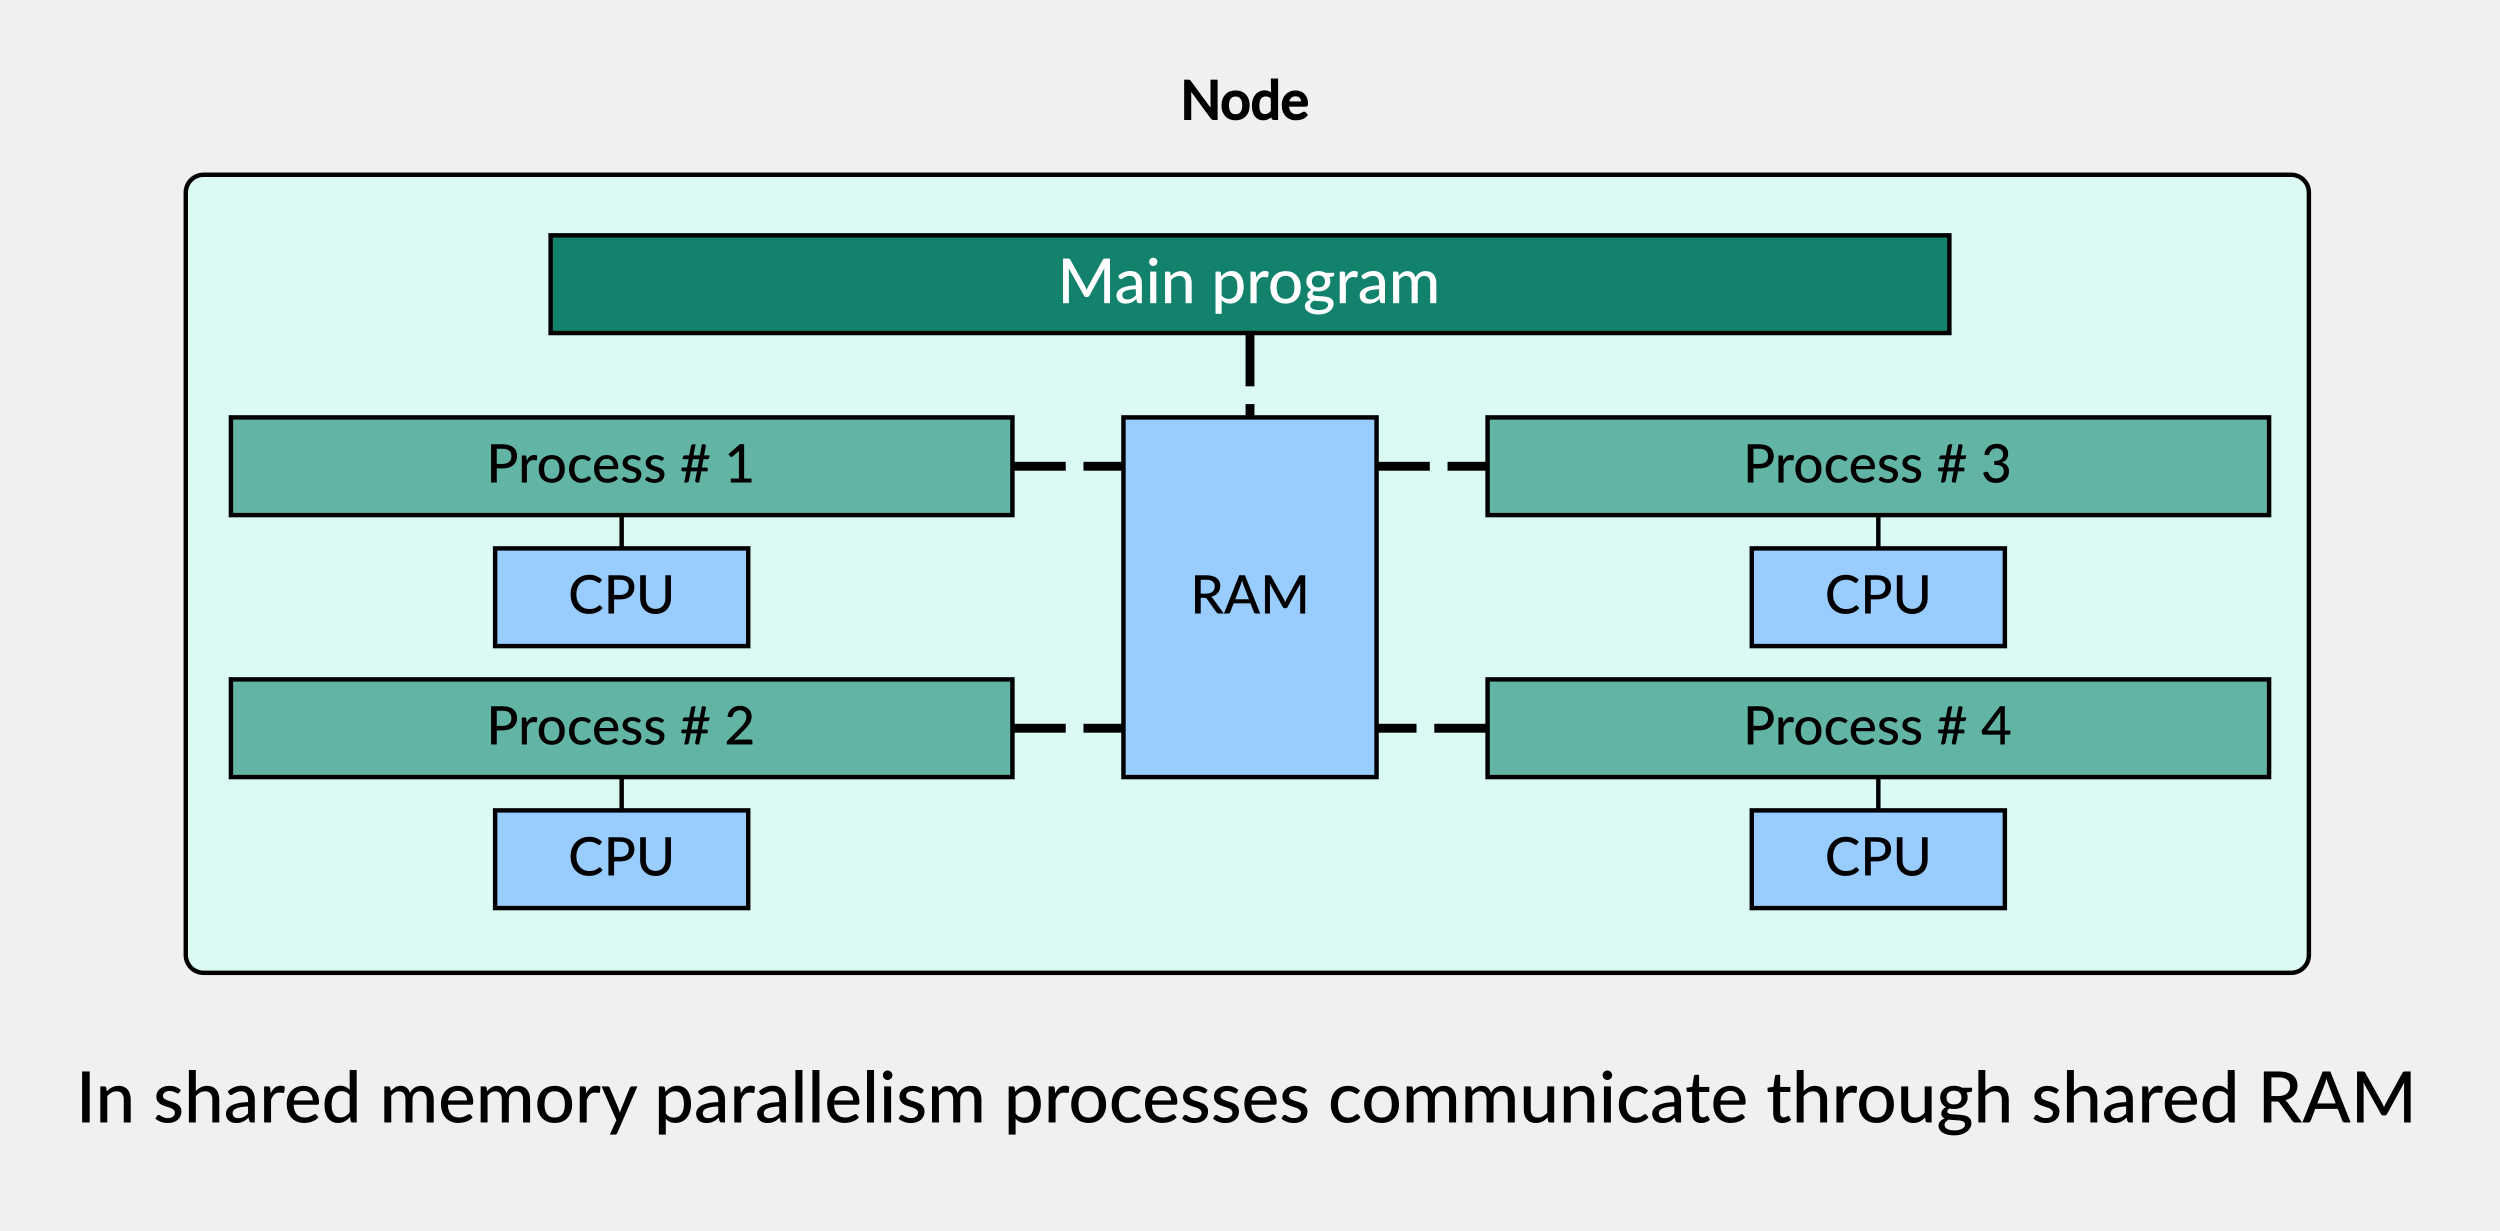
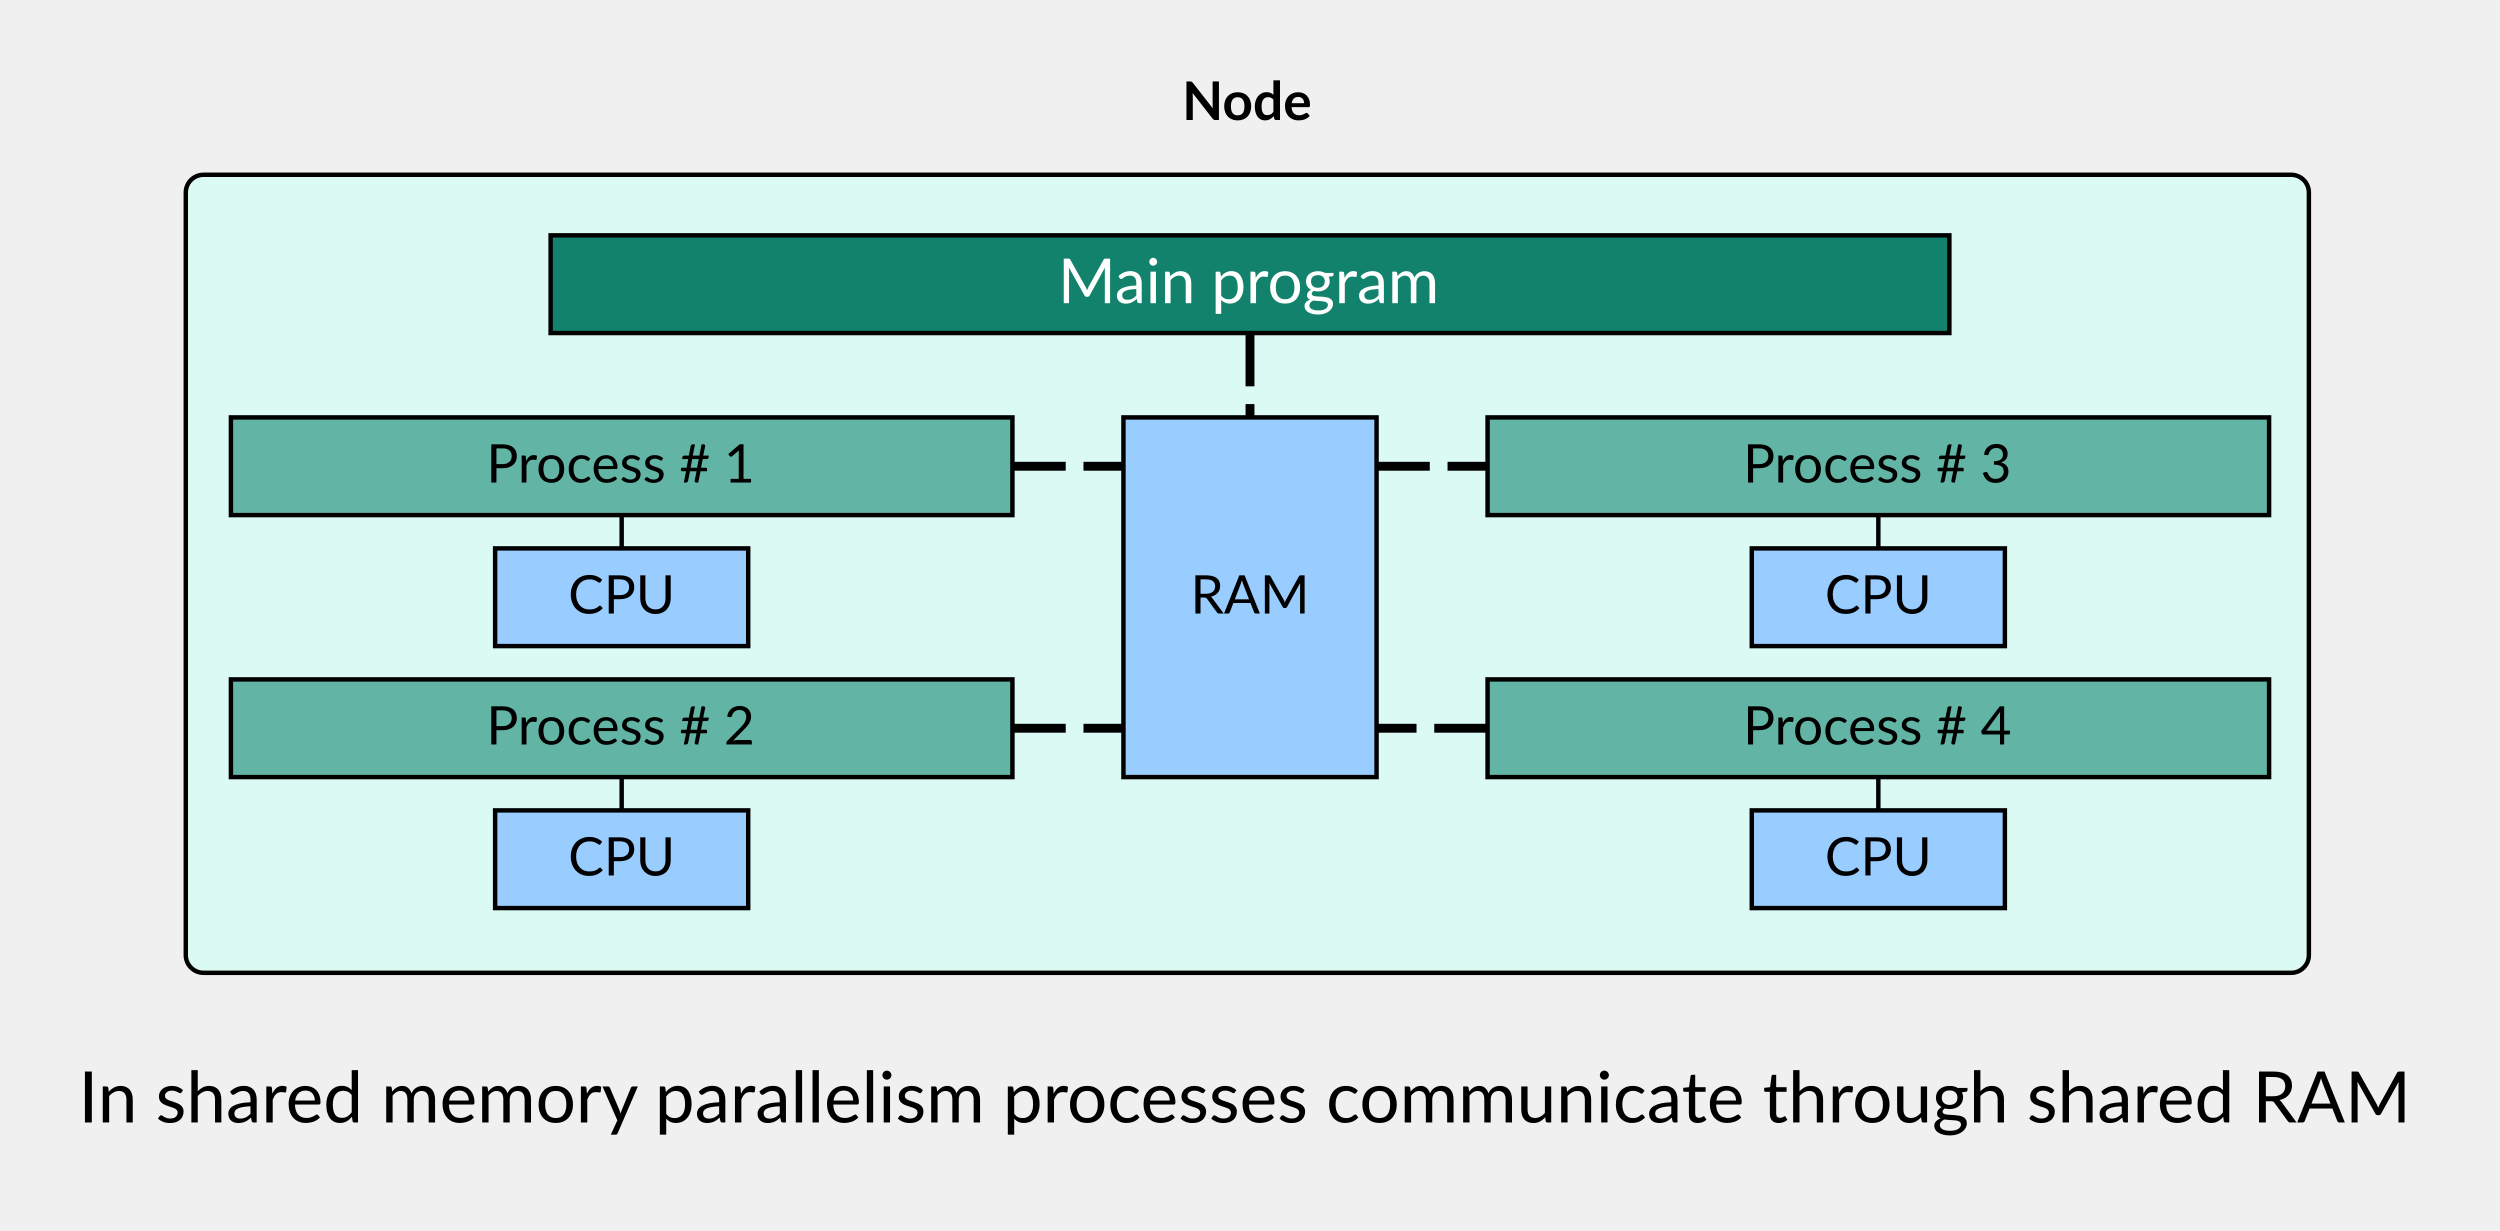
<svg xmlns="http://www.w3.org/2000/svg" fill-opacity="1" color-rendering="auto" color-interpolation="auto" text-rendering="auto" stroke="black" stroke-linecap="square" width="563" stroke-miterlimit="10" shape-rendering="auto" stroke-opacity="1" fill="black" stroke-dasharray="none" font-weight="normal" stroke-width="1" height="277" font-family="'Dialog'" font-style="normal" stroke-linejoin="miter" font-size="12px" stroke-dashoffset="0" image-rendering="auto">
  <defs id="genericDefs" />
  <g>
    <defs id="defs1">
      <clipPath clipPathUnits="userSpaceOnUse" id="clipPath1">
        <path d="M0 0 L563 0 L563 277 L0 277 L0 0 Z" />
      </clipPath>
      <clipPath clipPathUnits="userSpaceOnUse" id="clipPath2">
        <path d="M142 -69 L705 -69 L705 208 L142 208 L142 -69 Z" />
      </clipPath>
    </defs>
    <g fill="rgb(219,250,244)" text-rendering="geometricPrecision" shape-rendering="geometricPrecision" transform="matrix(1,0,0,1,-142,69)" stroke="rgb(219,250,244)">
      <rect x="183.84" y="-29.64" clip-path="url(#clipPath2)" width="478.12" rx="4" ry="4" height="179.72" stroke="none" />
    </g>
    <g text-rendering="geometricPrecision" stroke-miterlimit="1.45" shape-rendering="geometricPrecision" transform="matrix(1,0,0,1,-142,69)" stroke-linecap="butt">
      <rect x="183.84" y="-29.64" clip-path="url(#clipPath2)" fill="none" width="478.12" rx="4" ry="4" height="179.72" />
-       <text x="407.609" y="-41.98" clip-path="url(#clipPath2)" font-family="'Lato Medium'" stroke="none" font-weight="bold" xml:space="preserve">Node</text>
+       <text x="408.221" y="-41.98" clip-path="url(#clipPath2)" font-family="'Lato'" stroke="none" font-weight="bold" xml:space="preserve">Node</text>
    </g>
    <g fill="rgb(18,130,108)" text-rendering="geometricPrecision" shape-rendering="geometricPrecision" transform="matrix(1,0,0,1,-142,69)" stroke="rgb(18,130,108)">
      <rect x="266" width="315" height="22" y="-16" clip-path="url(#clipPath2)" stroke="none" />
    </g>
    <g text-rendering="geometricPrecision" stroke-miterlimit="1.45" shape-rendering="geometricPrecision" transform="matrix(1,0,0,1,-142,69)" stroke-linecap="butt">
      <rect fill="none" x="266" width="315" height="22" y="-16" clip-path="url(#clipPath2)" />
    </g>
-     <g stroke-linecap="butt" font-size="14px" transform="matrix(1,0,0,1,-142,69)" fill="white" text-rendering="geometricPrecision" font-family="'Lato Medium'" shape-rendering="geometricPrecision" stroke="white" stroke-miterlimit="1.45">
-       <text x="380.163" xml:space="preserve" y="-0.73" clip-path="url(#clipPath2)" stroke="none">Main program</text>
+     <g stroke-linecap="butt" font-size="14px" transform="matrix(1,0,0,1,-142,69)" fill="white" text-rendering="geometricPrecision" font-family="'Lato'" shape-rendering="geometricPrecision" stroke="white" stroke-miterlimit="1.45">
+       <text x="380.279" xml:space="preserve" y="-0.73" clip-path="url(#clipPath2)" stroke="none">Main program</text>
    </g>
    <g fill="rgb(98,180,164)" text-rendering="geometricPrecision" shape-rendering="geometricPrecision" transform="matrix(1,0,0,1,-142,69)" stroke="rgb(98,180,164)">
      <rect x="194" width="176" height="22" y="25" clip-path="url(#clipPath2)" stroke="none" />
    </g>
    <g text-rendering="geometricPrecision" stroke-miterlimit="1.45" shape-rendering="geometricPrecision" transform="matrix(1,0,0,1,-142,69)" stroke-linecap="butt">
      <rect fill="none" x="194" width="176" height="22" y="25" clip-path="url(#clipPath2)" />
-       <text x="251.526" xml:space="preserve" y="39.66" clip-path="url(#clipPath2)" font-family="'Lato Medium'" stroke="none">Process # 1</text>
+       <text x="251.55" xml:space="preserve" y="39.66" clip-path="url(#clipPath2)" font-family="'Lato'" stroke="none">Process # 1</text>
    </g>
    <g fill="rgb(98,180,164)" text-rendering="geometricPrecision" shape-rendering="geometricPrecision" transform="matrix(1,0,0,1,-142,69)" stroke="rgb(98,180,164)">
      <rect x="477" width="176" height="22" y="25" clip-path="url(#clipPath2)" stroke="none" />
    </g>
    <g text-rendering="geometricPrecision" stroke-miterlimit="1.45" shape-rendering="geometricPrecision" transform="matrix(1,0,0,1,-142,69)" stroke-linecap="butt">
      <rect fill="none" x="477" width="176" height="22" y="25" clip-path="url(#clipPath2)" />
-       <text x="534.526" xml:space="preserve" y="39.66" clip-path="url(#clipPath2)" font-family="'Lato Medium'" stroke="none">Process # 3</text>
+       <text x="534.55" xml:space="preserve" y="39.66" clip-path="url(#clipPath2)" font-family="'Lato'" stroke="none">Process # 3</text>
    </g>
    <g fill="rgb(98,180,164)" text-rendering="geometricPrecision" shape-rendering="geometricPrecision" transform="matrix(1,0,0,1,-142,69)" stroke="rgb(98,180,164)">
      <rect x="194" width="176" height="22" y="84" clip-path="url(#clipPath2)" stroke="none" />
    </g>
    <g text-rendering="geometricPrecision" stroke-miterlimit="1.45" shape-rendering="geometricPrecision" transform="matrix(1,0,0,1,-142,69)" stroke-linecap="butt">
      <rect fill="none" x="194" width="176" height="22" y="84" clip-path="url(#clipPath2)" />
-       <text x="251.526" xml:space="preserve" y="98.66" clip-path="url(#clipPath2)" font-family="'Lato Medium'" stroke="none">Process # 2</text>
+       <text x="251.55" xml:space="preserve" y="98.66" clip-path="url(#clipPath2)" font-family="'Lato'" stroke="none">Process # 2</text>
    </g>
    <g fill="rgb(98,180,164)" text-rendering="geometricPrecision" shape-rendering="geometricPrecision" transform="matrix(1,0,0,1,-142,69)" stroke="rgb(98,180,164)">
      <rect x="477" width="176" height="22" y="84" clip-path="url(#clipPath2)" stroke="none" />
    </g>
    <g text-rendering="geometricPrecision" stroke-miterlimit="1.45" shape-rendering="geometricPrecision" transform="matrix(1,0,0,1,-142,69)" stroke-linecap="butt">
      <rect fill="none" x="477" width="176" height="22" y="84" clip-path="url(#clipPath2)" />
-       <text x="534.526" xml:space="preserve" y="98.66" clip-path="url(#clipPath2)" font-family="'Lato Medium'" stroke="none">Process # 4</text>
+       <text x="534.55" xml:space="preserve" y="98.66" clip-path="url(#clipPath2)" font-family="'Lato'" stroke="none">Process # 4</text>
    </g>
    <g fill="rgb(153,204,255)" text-rendering="geometricPrecision" shape-rendering="geometricPrecision" transform="matrix(1,0,0,1,-142,69)" stroke="rgb(153,204,255)">
      <rect x="253.5" width="57" height="22" y="54.5" clip-path="url(#clipPath2)" stroke="none" />
    </g>
    <g text-rendering="geometricPrecision" stroke-miterlimit="1.45" shape-rendering="geometricPrecision" transform="matrix(1,0,0,1,-142,69)" stroke-linecap="butt">
      <rect fill="none" x="253.5" width="57" height="22" y="54.5" clip-path="url(#clipPath2)" />
-       <text x="269.955" xml:space="preserve" y="69.16" clip-path="url(#clipPath2)" font-family="'Lato Medium'" stroke="none">CPU</text>
+       <text x="269.976" xml:space="preserve" y="69.16" clip-path="url(#clipPath2)" font-family="'Lato'" stroke="none">CPU</text>
    </g>
    <g fill="rgb(153,204,255)" text-rendering="geometricPrecision" shape-rendering="geometricPrecision" transform="matrix(1,0,0,1,-142,69)" stroke="rgb(153,204,255)">
      <rect x="536.5" width="57" height="22" y="54.5" clip-path="url(#clipPath2)" stroke="none" />
    </g>
    <g text-rendering="geometricPrecision" stroke-miterlimit="1.45" shape-rendering="geometricPrecision" transform="matrix(1,0,0,1,-142,69)" stroke-linecap="butt">
      <rect fill="none" x="536.5" width="57" height="22" y="54.5" clip-path="url(#clipPath2)" />
-       <text x="552.955" xml:space="preserve" y="69.16" clip-path="url(#clipPath2)" font-family="'Lato Medium'" stroke="none">CPU</text>
+       <text x="552.976" xml:space="preserve" y="69.16" clip-path="url(#clipPath2)" font-family="'Lato'" stroke="none">CPU</text>
    </g>
    <g fill="rgb(153,204,255)" text-rendering="geometricPrecision" shape-rendering="geometricPrecision" transform="matrix(1,0,0,1,-142,69)" stroke="rgb(153,204,255)">
      <rect x="253.5" width="57" height="22" y="113.5" clip-path="url(#clipPath2)" stroke="none" />
    </g>
    <g text-rendering="geometricPrecision" stroke-miterlimit="1.45" shape-rendering="geometricPrecision" transform="matrix(1,0,0,1,-142,69)" stroke-linecap="butt">
      <rect fill="none" x="253.5" width="57" height="22" y="113.5" clip-path="url(#clipPath2)" />
-       <text x="269.955" xml:space="preserve" y="128.16" clip-path="url(#clipPath2)" font-family="'Lato Medium'" stroke="none">CPU</text>
+       <text x="269.976" xml:space="preserve" y="128.16" clip-path="url(#clipPath2)" font-family="'Lato'" stroke="none">CPU</text>
    </g>
    <g fill="rgb(153,204,255)" text-rendering="geometricPrecision" shape-rendering="geometricPrecision" transform="matrix(1,0,0,1,-142,69)" stroke="rgb(153,204,255)">
      <rect x="536.5" width="57" height="22" y="113.5" clip-path="url(#clipPath2)" stroke="none" />
    </g>
    <g text-rendering="geometricPrecision" stroke-miterlimit="1.45" shape-rendering="geometricPrecision" transform="matrix(1,0,0,1,-142,69)" stroke-linecap="butt">
      <rect fill="none" x="536.5" width="57" height="22" y="113.5" clip-path="url(#clipPath2)" />
-       <text x="552.955" xml:space="preserve" y="128.16" clip-path="url(#clipPath2)" font-family="'Lato Medium'" stroke="none">CPU</text>
-       <text x="159.075" font-size="16px" y="183.78" clip-path="url(#clipPath2)" font-family="'Lato Medium'" stroke="none" xml:space="preserve">In shared memory parallelism processes communicate through shared RAM</text>
+       <text x="552.976" xml:space="preserve" y="128.16" clip-path="url(#clipPath2)" font-family="'Lato'" stroke="none">CPU</text>
+       <text x="159.659" font-size="16px" y="183.78" clip-path="url(#clipPath2)" font-family="'Lato'" stroke="none" xml:space="preserve">In shared memory parallelism processes communicate through shared RAM</text>
    </g>
    <g fill="rgb(153,204,255)" text-rendering="geometricPrecision" shape-rendering="geometricPrecision" transform="matrix(1,0,0,1,-142,69)" stroke="rgb(153,204,255)">
      <rect x="395" width="57" height="81" y="25" clip-path="url(#clipPath2)" stroke="none" />
    </g>
    <g text-rendering="geometricPrecision" stroke-miterlimit="1.45" shape-rendering="geometricPrecision" transform="matrix(1,0,0,1,-142,69)" stroke-linecap="butt">
      <rect fill="none" x="395" width="57" height="81" y="25" clip-path="url(#clipPath2)" />
-       <text x="410.057" xml:space="preserve" y="69.16" clip-path="url(#clipPath2)" font-family="'Lato Medium'" stroke="none">RAM</text>
+       <text x="410.108" xml:space="preserve" y="69.16" clip-path="url(#clipPath2)" font-family="'Lato'" stroke="none">RAM</text>
      <path fill="none" d="M282 47 L282 54.5" clip-path="url(#clipPath2)" />
      <path fill="none" d="M565 47 L565 54.5" clip-path="url(#clipPath2)" />
      <path fill="none" d="M282 106 L282 113.5" clip-path="url(#clipPath2)" />
      <path fill="none" d="M565 106 L565 113.5" clip-path="url(#clipPath2)" />
      <path fill="none" stroke-dasharray="12,4" d="M370 36 L394.981 36" stroke-width="2" clip-path="url(#clipPath2)" />
      <path fill="none" stroke-dasharray="12,4" d="M370 95 L394.99 95" stroke-width="2" clip-path="url(#clipPath2)" />
      <path fill="none" stroke-dasharray="12,4" d="M423.5 6 L423.5 25" stroke-width="2" clip-path="url(#clipPath2)" />
      <path fill="none" stroke-dasharray="12,4" d="M477 95 L451.951 95" stroke-width="2" clip-path="url(#clipPath2)" />
      <path fill="none" stroke-dasharray="12,4" d="M451.988 36 L477 36" stroke-width="2" clip-path="url(#clipPath2)" />
    </g>
  </g>
</svg>
